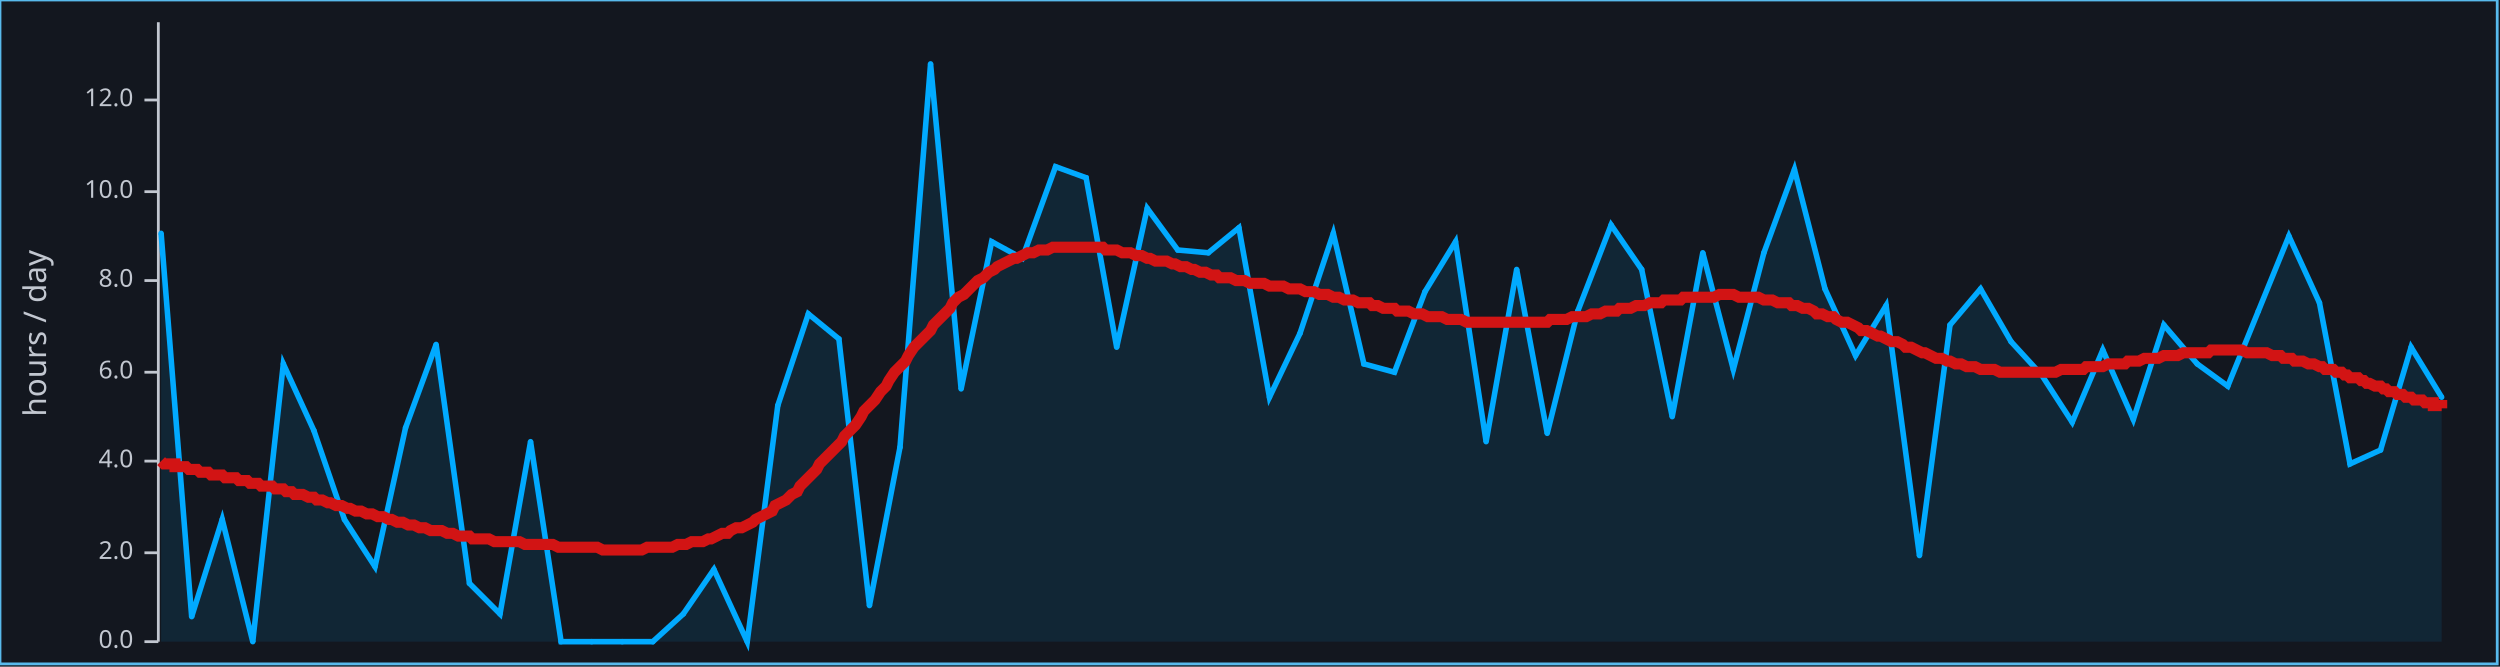
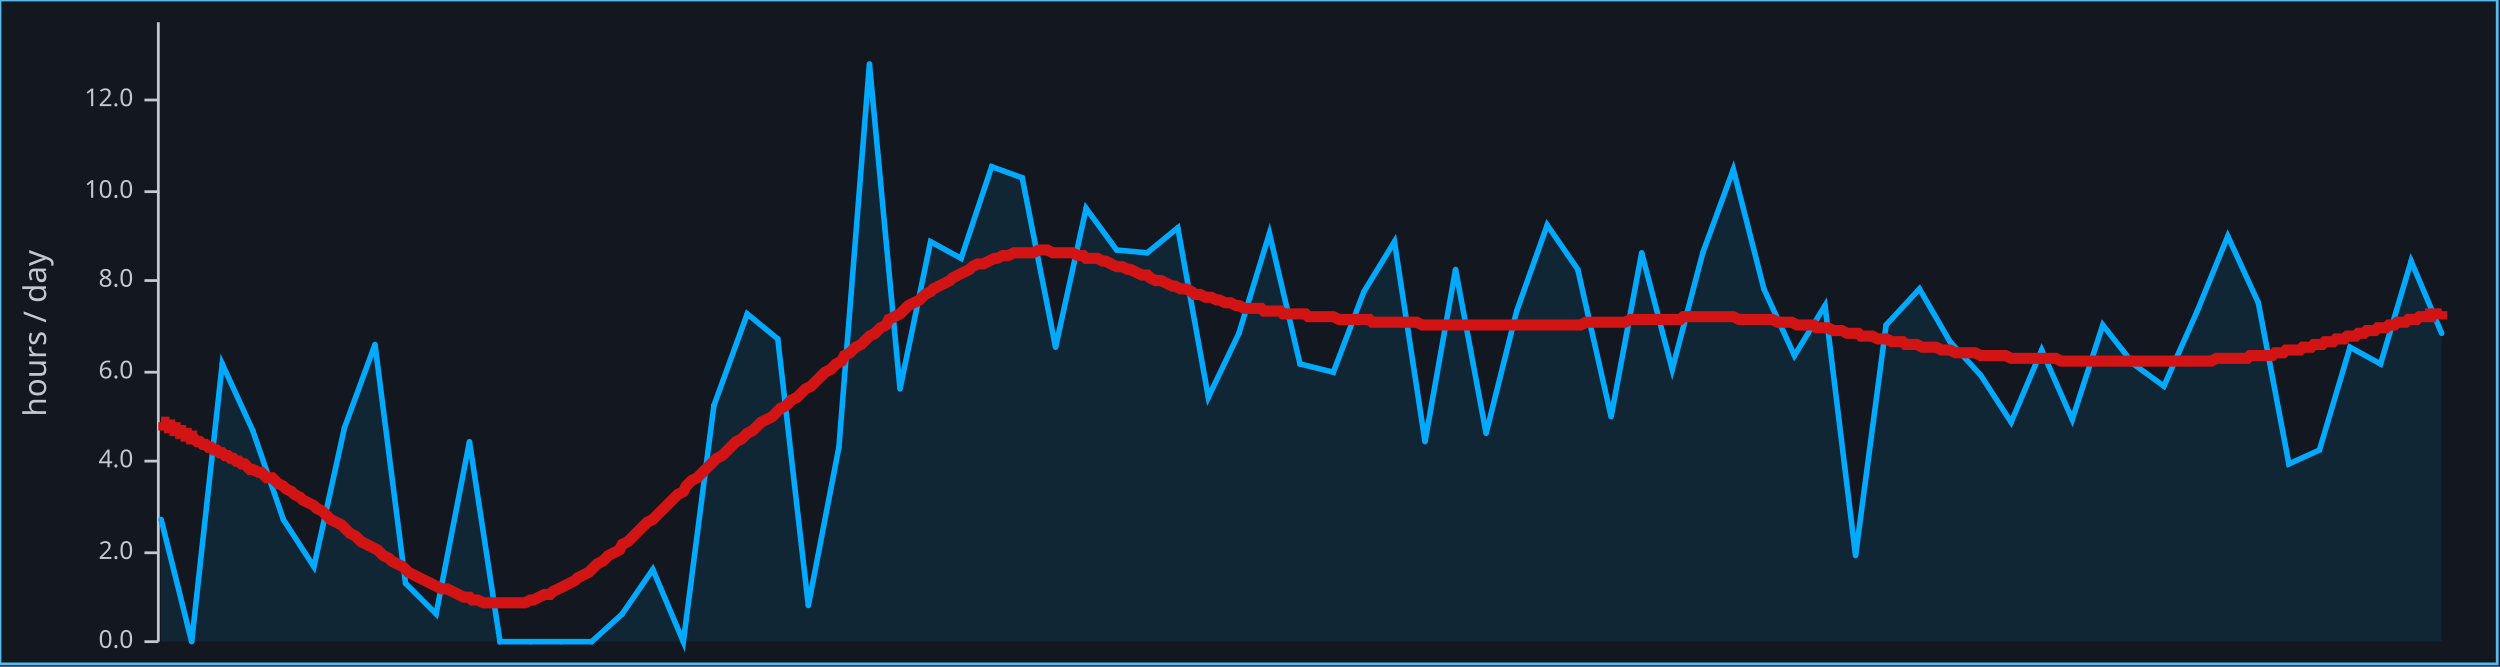
<svg xmlns="http://www.w3.org/2000/svg" width="900" height="240" viewBox="0 0 900 240">
  <rect x="0" y="0" width="900" height="240" opacity="1" fill="#13171F" stroke="none" />
  <rect x="0" y="0" width="899" height="239" opacity="1" fill="none" stroke="#58BAEC" />
  <text x="8" y="120" dy="0.76em" text-anchor="middle" font-family="sans-serif" font-size="11.29" opacity="1" fill="#C2C7D0" transform="rotate(270, 8, 120)">
hours / day
</text>
  <polyline fill="none" opacity="1" stroke="#C2C7D0" stroke-width="1" points="57,8 57,231 " />
  <text x="48" y="231" dy="0.5ex" text-anchor="end" font-family="sans-serif" font-size="8.871" opacity="1" fill="#C2C7D0">
0.0
</text>
  <polyline fill="none" opacity="1" stroke="#C2C7D0" stroke-width="1" points="52,231 57,231 " />
  <text x="48" y="199" dy="0.5ex" text-anchor="end" font-family="sans-serif" font-size="8.871" opacity="1" fill="#C2C7D0">
2.0
</text>
  <polyline fill="none" opacity="1" stroke="#C2C7D0" stroke-width="1" points="52,199 57,199 " />
  <text x="48" y="166" dy="0.5ex" text-anchor="end" font-family="sans-serif" font-size="8.871" opacity="1" fill="#C2C7D0">
4.0
</text>
  <polyline fill="none" opacity="1" stroke="#C2C7D0" stroke-width="1" points="52,166 57,166 " />
  <text x="48" y="134" dy="0.5ex" text-anchor="end" font-family="sans-serif" font-size="8.871" opacity="1" fill="#C2C7D0">
6.0
</text>
  <polyline fill="none" opacity="1" stroke="#C2C7D0" stroke-width="1" points="52,134 57,134 " />
  <text x="48" y="101" dy="0.5ex" text-anchor="end" font-family="sans-serif" font-size="8.871" opacity="1" fill="#C2C7D0">
8.0
</text>
  <polyline fill="none" opacity="1" stroke="#C2C7D0" stroke-width="1" points="52,101 57,101 " />
  <text x="48" y="69" dy="0.5ex" text-anchor="end" font-family="sans-serif" font-size="8.871" opacity="1" fill="#C2C7D0">
10.0
</text>
  <polyline fill="none" opacity="1" stroke="#C2C7D0" stroke-width="1" points="52,69 57,69 " />
  <text x="48" y="36" dy="0.5ex" text-anchor="end" font-family="sans-serif" font-size="8.871" opacity="1" fill="#C2C7D0">
12.0
</text>
  <polyline fill="none" opacity="1" stroke="#C2C7D0" stroke-width="1" points="52,36 57,36 " />
-   <polygon opacity="0.1" fill="#01AAFF" points="58,84 69,222 80,187 91,231 102,131 113,155 124,187 135,204 146,154 157,124 169,210 180,221 191,159 202,231 213,231 224,231 235,231 246,221 257,205 269,231 280,146 291,113 302,122 313,218 324,161 335,23 346,140 357,87 368,93 380,60 391,64 402,125 413,75 424,90 435,91 446,82 457,143 468,120 480,84 491,131 502,134 513,105 524,87 535,159 546,97 557,156 568,112 580,81 591,97 602,150 613,91 624,133 635,91 646,61 657,104 668,128 679,110 691,200 702,117 713,104 724,123 735,135 746,152 757,126 768,151 779,117 791,131 802,139 813,112 824,85 835,109 846,167 857,162 868,125 879,143 879,231 58,231 " />
-   <polyline fill="none" opacity="1" stroke="#01AAFF" stroke-width="2" points="58,84 69,222 80,187 91,231 102,131 113,155 124,187 135,204 146,154 157,124 169,210 180,221 191,159 202,231 213,231 224,231 235,231 246,221 257,205 269,231 280,146 291,113 302,122 313,218 324,161 335,23 346,140 357,87 368,93 380,60 391,64 402,125 413,75 424,90 435,91 446,82 457,143 468,120 480,84 491,131 502,134 513,105 524,87 535,159 546,97 557,156 568,112 580,81 591,97 602,150 613,91 624,133 635,91 646,61 657,104 668,128 679,110 691,200 702,117 713,104 724,123 735,135 746,152 757,126 768,151 779,117 791,131 802,139 813,112 824,85 835,109 846,167 857,162 868,125 879,143 " />
-   <circle cx="58" cy="84" r="1" opacity="1" fill="#01AAFF" stroke="none" stroke-width="1" />
-   <circle cx="69" cy="222" r="1" opacity="1" fill="#01AAFF" stroke="none" stroke-width="1" />
-   <circle cx="80" cy="187" r="1" opacity="1" fill="#01AAFF" stroke="none" stroke-width="1" />
-   <circle cx="91" cy="231" r="1" opacity="1" fill="#01AAFF" stroke="none" stroke-width="1" />
-   <circle cx="102" cy="131" r="1" opacity="1" fill="#01AAFF" stroke="none" stroke-width="1" />
-   <circle cx="113" cy="155" r="1" opacity="1" fill="#01AAFF" stroke="none" stroke-width="1" />
-   <circle cx="124" cy="187" r="1" opacity="1" fill="#01AAFF" stroke="none" stroke-width="1" />
-   <circle cx="135" cy="204" r="1" opacity="1" fill="#01AAFF" stroke="none" stroke-width="1" />
-   <circle cx="146" cy="154" r="1" opacity="1" fill="#01AAFF" stroke="none" stroke-width="1" />
-   <circle cx="157" cy="124" r="1" opacity="1" fill="#01AAFF" stroke="none" stroke-width="1" />
-   <circle cx="169" cy="210" r="1" opacity="1" fill="#01AAFF" stroke="none" stroke-width="1" />
-   <circle cx="180" cy="221" r="1" opacity="1" fill="#01AAFF" stroke="none" stroke-width="1" />
-   <circle cx="191" cy="159" r="1" opacity="1" fill="#01AAFF" stroke="none" stroke-width="1" />
+   <polygon opacity="0.1" fill="#01AAFF" points="58,187 69,231 80,131 91,155 102,187 113,204 124,154 135,124 146,210 157,221 169,159 180,231 191,231 202,231 213,231 224,221 235,205 246,231 257,146 269,113 280,122 291,218 302,161 313,23 324,140 335,87 346,93 357,60 368,64 380,125 391,75 402,90 413,91 424,82 435,143 446,120 457,84 468,131 480,134 491,105 502,87 513,159 524,97 535,156 546,112 557,81 568,97 580,150 591,91 602,133 613,91 624,61 635,104 646,128 657,110 668,200 679,117 691,104 702,123 713,135 724,152 735,126 746,151 757,117 768,131 779,139 791,112 802,85 813,109 824,167 835,162 846,125 857,131 868,94 879,120 879,231 58,231 " />
+   <polyline fill="none" opacity="1" stroke="#01AAFF" stroke-width="2" points="58,187 69,231 80,131 91,155 102,187 113,204 124,154 135,124 146,210 157,221 169,159 180,231 191,231 202,231 213,231 224,221 235,205 246,231 257,146 269,113 280,122 291,218 302,161 313,23 324,140 335,87 346,93 357,60 368,64 380,125 391,75 402,90 413,91 424,82 435,143 446,120 457,84 468,131 480,134 491,105 502,87 513,159 524,97 535,156 546,112 557,81 568,97 580,150 591,91 602,133 613,91 624,61 635,104 646,128 657,110 668,200 679,117 691,104 702,123 713,135 724,152 735,126 746,151 757,117 768,131 779,139 791,112 802,85 813,109 824,167 835,162 846,125 857,131 868,94 879,120 " />
+   <circle cx="58" cy="187" r="1" opacity="1" fill="#01AAFF" stroke="none" stroke-width="1" />
+   <circle cx="69" cy="231" r="1" opacity="1" fill="#01AAFF" stroke="none" stroke-width="1" />
+   <circle cx="80" cy="131" r="1" opacity="1" fill="#01AAFF" stroke="none" stroke-width="1" />
+   <circle cx="91" cy="155" r="1" opacity="1" fill="#01AAFF" stroke="none" stroke-width="1" />
+   <circle cx="102" cy="187" r="1" opacity="1" fill="#01AAFF" stroke="none" stroke-width="1" />
+   <circle cx="113" cy="204" r="1" opacity="1" fill="#01AAFF" stroke="none" stroke-width="1" />
+   <circle cx="124" cy="154" r="1" opacity="1" fill="#01AAFF" stroke="none" stroke-width="1" />
+   <circle cx="135" cy="124" r="1" opacity="1" fill="#01AAFF" stroke="none" stroke-width="1" />
+   <circle cx="146" cy="210" r="1" opacity="1" fill="#01AAFF" stroke="none" stroke-width="1" />
+   <circle cx="157" cy="221" r="1" opacity="1" fill="#01AAFF" stroke="none" stroke-width="1" />
+   <circle cx="169" cy="159" r="1" opacity="1" fill="#01AAFF" stroke="none" stroke-width="1" />
+   <circle cx="180" cy="231" r="1" opacity="1" fill="#01AAFF" stroke="none" stroke-width="1" />
+   <circle cx="191" cy="231" r="1" opacity="1" fill="#01AAFF" stroke="none" stroke-width="1" />
  <circle cx="202" cy="231" r="1" opacity="1" fill="#01AAFF" stroke="none" stroke-width="1" />
  <circle cx="213" cy="231" r="1" opacity="1" fill="#01AAFF" stroke="none" stroke-width="1" />
-   <circle cx="224" cy="231" r="1" opacity="1" fill="#01AAFF" stroke="none" stroke-width="1" />
-   <circle cx="235" cy="231" r="1" opacity="1" fill="#01AAFF" stroke="none" stroke-width="1" />
-   <circle cx="246" cy="221" r="1" opacity="1" fill="#01AAFF" stroke="none" stroke-width="1" />
-   <circle cx="257" cy="205" r="1" opacity="1" fill="#01AAFF" stroke="none" stroke-width="1" />
-   <circle cx="269" cy="231" r="1" opacity="1" fill="#01AAFF" stroke="none" stroke-width="1" />
-   <circle cx="280" cy="146" r="1" opacity="1" fill="#01AAFF" stroke="none" stroke-width="1" />
-   <circle cx="291" cy="113" r="1" opacity="1" fill="#01AAFF" stroke="none" stroke-width="1" />
-   <circle cx="302" cy="122" r="1" opacity="1" fill="#01AAFF" stroke="none" stroke-width="1" />
-   <circle cx="313" cy="218" r="1" opacity="1" fill="#01AAFF" stroke="none" stroke-width="1" />
-   <circle cx="324" cy="161" r="1" opacity="1" fill="#01AAFF" stroke="none" stroke-width="1" />
-   <circle cx="335" cy="23" r="1" opacity="1" fill="#01AAFF" stroke="none" stroke-width="1" />
-   <circle cx="346" cy="140" r="1" opacity="1" fill="#01AAFF" stroke="none" stroke-width="1" />
-   <circle cx="357" cy="87" r="1" opacity="1" fill="#01AAFF" stroke="none" stroke-width="1" />
-   <circle cx="368" cy="93" r="1" opacity="1" fill="#01AAFF" stroke="none" stroke-width="1" />
-   <circle cx="380" cy="60" r="1" opacity="1" fill="#01AAFF" stroke="none" stroke-width="1" />
-   <circle cx="391" cy="64" r="1" opacity="1" fill="#01AAFF" stroke="none" stroke-width="1" />
-   <circle cx="402" cy="125" r="1" opacity="1" fill="#01AAFF" stroke="none" stroke-width="1" />
-   <circle cx="413" cy="75" r="1" opacity="1" fill="#01AAFF" stroke="none" stroke-width="1" />
-   <circle cx="424" cy="90" r="1" opacity="1" fill="#01AAFF" stroke="none" stroke-width="1" />
-   <circle cx="435" cy="91" r="1" opacity="1" fill="#01AAFF" stroke="none" stroke-width="1" />
-   <circle cx="446" cy="82" r="1" opacity="1" fill="#01AAFF" stroke="none" stroke-width="1" />
-   <circle cx="457" cy="143" r="1" opacity="1" fill="#01AAFF" stroke="none" stroke-width="1" />
-   <circle cx="468" cy="120" r="1" opacity="1" fill="#01AAFF" stroke="none" stroke-width="1" />
-   <circle cx="480" cy="84" r="1" opacity="1" fill="#01AAFF" stroke="none" stroke-width="1" />
-   <circle cx="491" cy="131" r="1" opacity="1" fill="#01AAFF" stroke="none" stroke-width="1" />
-   <circle cx="502" cy="134" r="1" opacity="1" fill="#01AAFF" stroke="none" stroke-width="1" />
-   <circle cx="513" cy="105" r="1" opacity="1" fill="#01AAFF" stroke="none" stroke-width="1" />
-   <circle cx="524" cy="87" r="1" opacity="1" fill="#01AAFF" stroke="none" stroke-width="1" />
-   <circle cx="535" cy="159" r="1" opacity="1" fill="#01AAFF" stroke="none" stroke-width="1" />
-   <circle cx="546" cy="97" r="1" opacity="1" fill="#01AAFF" stroke="none" stroke-width="1" />
-   <circle cx="557" cy="156" r="1" opacity="1" fill="#01AAFF" stroke="none" stroke-width="1" />
-   <circle cx="568" cy="112" r="1" opacity="1" fill="#01AAFF" stroke="none" stroke-width="1" />
-   <circle cx="580" cy="81" r="1" opacity="1" fill="#01AAFF" stroke="none" stroke-width="1" />
-   <circle cx="591" cy="97" r="1" opacity="1" fill="#01AAFF" stroke="none" stroke-width="1" />
-   <circle cx="602" cy="150" r="1" opacity="1" fill="#01AAFF" stroke="none" stroke-width="1" />
+   <circle cx="224" cy="221" r="1" opacity="1" fill="#01AAFF" stroke="none" stroke-width="1" />
+   <circle cx="235" cy="205" r="1" opacity="1" fill="#01AAFF" stroke="none" stroke-width="1" />
+   <circle cx="246" cy="231" r="1" opacity="1" fill="#01AAFF" stroke="none" stroke-width="1" />
+   <circle cx="257" cy="146" r="1" opacity="1" fill="#01AAFF" stroke="none" stroke-width="1" />
+   <circle cx="269" cy="113" r="1" opacity="1" fill="#01AAFF" stroke="none" stroke-width="1" />
+   <circle cx="280" cy="122" r="1" opacity="1" fill="#01AAFF" stroke="none" stroke-width="1" />
+   <circle cx="291" cy="218" r="1" opacity="1" fill="#01AAFF" stroke="none" stroke-width="1" />
+   <circle cx="302" cy="161" r="1" opacity="1" fill="#01AAFF" stroke="none" stroke-width="1" />
+   <circle cx="313" cy="23" r="1" opacity="1" fill="#01AAFF" stroke="none" stroke-width="1" />
+   <circle cx="324" cy="140" r="1" opacity="1" fill="#01AAFF" stroke="none" stroke-width="1" />
+   <circle cx="335" cy="87" r="1" opacity="1" fill="#01AAFF" stroke="none" stroke-width="1" />
+   <circle cx="346" cy="93" r="1" opacity="1" fill="#01AAFF" stroke="none" stroke-width="1" />
+   <circle cx="357" cy="60" r="1" opacity="1" fill="#01AAFF" stroke="none" stroke-width="1" />
+   <circle cx="368" cy="64" r="1" opacity="1" fill="#01AAFF" stroke="none" stroke-width="1" />
+   <circle cx="380" cy="125" r="1" opacity="1" fill="#01AAFF" stroke="none" stroke-width="1" />
+   <circle cx="391" cy="75" r="1" opacity="1" fill="#01AAFF" stroke="none" stroke-width="1" />
+   <circle cx="402" cy="90" r="1" opacity="1" fill="#01AAFF" stroke="none" stroke-width="1" />
+   <circle cx="413" cy="91" r="1" opacity="1" fill="#01AAFF" stroke="none" stroke-width="1" />
+   <circle cx="424" cy="82" r="1" opacity="1" fill="#01AAFF" stroke="none" stroke-width="1" />
+   <circle cx="435" cy="143" r="1" opacity="1" fill="#01AAFF" stroke="none" stroke-width="1" />
+   <circle cx="446" cy="120" r="1" opacity="1" fill="#01AAFF" stroke="none" stroke-width="1" />
+   <circle cx="457" cy="84" r="1" opacity="1" fill="#01AAFF" stroke="none" stroke-width="1" />
+   <circle cx="468" cy="131" r="1" opacity="1" fill="#01AAFF" stroke="none" stroke-width="1" />
+   <circle cx="480" cy="134" r="1" opacity="1" fill="#01AAFF" stroke="none" stroke-width="1" />
+   <circle cx="491" cy="105" r="1" opacity="1" fill="#01AAFF" stroke="none" stroke-width="1" />
+   <circle cx="502" cy="87" r="1" opacity="1" fill="#01AAFF" stroke="none" stroke-width="1" />
+   <circle cx="513" cy="159" r="1" opacity="1" fill="#01AAFF" stroke="none" stroke-width="1" />
+   <circle cx="524" cy="97" r="1" opacity="1" fill="#01AAFF" stroke="none" stroke-width="1" />
+   <circle cx="535" cy="156" r="1" opacity="1" fill="#01AAFF" stroke="none" stroke-width="1" />
+   <circle cx="546" cy="112" r="1" opacity="1" fill="#01AAFF" stroke="none" stroke-width="1" />
+   <circle cx="557" cy="81" r="1" opacity="1" fill="#01AAFF" stroke="none" stroke-width="1" />
+   <circle cx="568" cy="97" r="1" opacity="1" fill="#01AAFF" stroke="none" stroke-width="1" />
+   <circle cx="580" cy="150" r="1" opacity="1" fill="#01AAFF" stroke="none" stroke-width="1" />
+   <circle cx="591" cy="91" r="1" opacity="1" fill="#01AAFF" stroke="none" stroke-width="1" />
+   <circle cx="602" cy="133" r="1" opacity="1" fill="#01AAFF" stroke="none" stroke-width="1" />
  <circle cx="613" cy="91" r="1" opacity="1" fill="#01AAFF" stroke="none" stroke-width="1" />
-   <circle cx="624" cy="133" r="1" opacity="1" fill="#01AAFF" stroke="none" stroke-width="1" />
-   <circle cx="635" cy="91" r="1" opacity="1" fill="#01AAFF" stroke="none" stroke-width="1" />
-   <circle cx="646" cy="61" r="1" opacity="1" fill="#01AAFF" stroke="none" stroke-width="1" />
-   <circle cx="657" cy="104" r="1" opacity="1" fill="#01AAFF" stroke="none" stroke-width="1" />
-   <circle cx="668" cy="128" r="1" opacity="1" fill="#01AAFF" stroke="none" stroke-width="1" />
-   <circle cx="679" cy="110" r="1" opacity="1" fill="#01AAFF" stroke="none" stroke-width="1" />
-   <circle cx="691" cy="200" r="1" opacity="1" fill="#01AAFF" stroke="none" stroke-width="1" />
-   <circle cx="702" cy="117" r="1" opacity="1" fill="#01AAFF" stroke="none" stroke-width="1" />
-   <circle cx="713" cy="104" r="1" opacity="1" fill="#01AAFF" stroke="none" stroke-width="1" />
-   <circle cx="724" cy="123" r="1" opacity="1" fill="#01AAFF" stroke="none" stroke-width="1" />
-   <circle cx="735" cy="135" r="1" opacity="1" fill="#01AAFF" stroke="none" stroke-width="1" />
-   <circle cx="746" cy="152" r="1" opacity="1" fill="#01AAFF" stroke="none" stroke-width="1" />
-   <circle cx="757" cy="126" r="1" opacity="1" fill="#01AAFF" stroke="none" stroke-width="1" />
-   <circle cx="768" cy="151" r="1" opacity="1" fill="#01AAFF" stroke="none" stroke-width="1" />
-   <circle cx="779" cy="117" r="1" opacity="1" fill="#01AAFF" stroke="none" stroke-width="1" />
-   <circle cx="791" cy="131" r="1" opacity="1" fill="#01AAFF" stroke="none" stroke-width="1" />
-   <circle cx="802" cy="139" r="1" opacity="1" fill="#01AAFF" stroke="none" stroke-width="1" />
-   <circle cx="813" cy="112" r="1" opacity="1" fill="#01AAFF" stroke="none" stroke-width="1" />
-   <circle cx="824" cy="85" r="1" opacity="1" fill="#01AAFF" stroke="none" stroke-width="1" />
-   <circle cx="835" cy="109" r="1" opacity="1" fill="#01AAFF" stroke="none" stroke-width="1" />
-   <circle cx="846" cy="167" r="1" opacity="1" fill="#01AAFF" stroke="none" stroke-width="1" />
-   <circle cx="857" cy="162" r="1" opacity="1" fill="#01AAFF" stroke="none" stroke-width="1" />
-   <circle cx="868" cy="125" r="1" opacity="1" fill="#01AAFF" stroke="none" stroke-width="1" />
-   <circle cx="879" cy="143" r="1" opacity="1" fill="#01AAFF" stroke="none" stroke-width="1" />
-   <polyline fill="none" opacity="1" stroke="#D21414" stroke-width="4" points="58,166 58,166 58,166 59,167 59,167 60,167 60,167 61,167 61,167 61,167 62,167 63,167 63,168 64,168 64,168 65,168 65,168 66,168 67,168 67,168 68,169 69,169 69,169 70,169 71,169 71,169 72,170 73,170 74,170 75,170 75,170 76,171 77,171 78,171 79,171 80,171 81,172 82,172 83,172 84,172 85,172 86,173 87,173 88,173 89,173 90,174 91,174 93,174 94,175 95,175 96,175 98,175 99,176 100,176 102,176 103,177 105,177 106,178 108,178 109,178 111,179 113,179 114,180 116,180 118,181 119,181 121,182 123,182 125,183 126,183 128,184 130,184 132,185 134,185 136,186 138,186 140,187 141,187 143,188 145,188 147,189 149,189 151,190 153,190 155,191 157,191 159,191 161,192 163,192 165,193 167,193 169,193 170,194 172,194 174,194 176,194 178,195 180,195 182,195 183,195 185,195 187,195 189,196 191,196 192,196 194,196 196,196 198,196 199,196 201,197 203,197 205,197 207,197 208,197 210,197 212,197 214,197 215,197 217,198 219,198 221,198 223,198 224,198 226,198 228,198 230,198 231,198 233,197 235,197 237,197 239,197 240,197 242,197 244,196 246,196 247,196 249,195 251,195 253,195 255,194 256,194 258,193 260,192 262,192 263,191 265,190 267,190 269,189 271,188 272,187 274,186 276,185 278,184 279,182 281,181 283,180 285,178 287,177 288,175 290,173 292,171 294,169 295,167 297,165 299,163 301,161 303,159 304,157 306,155 308,153 310,150 311,148 313,146 315,144 317,141 319,139 320,137 322,134 324,132 326,130 327,128 329,125 331,123 333,121 335,119 336,117 338,115 340,113 342,111 343,109 345,107 347,106 349,104 350,103 352,101 354,100 356,98 358,97 359,96 361,95 363,94 365,93 366,93 368,92 370,91 372,91 374,90 375,90 377,90 379,89 381,89 382,89 384,89 386,89 388,89 390,89 391,89 393,89 395,89 397,89 398,90 400,90 402,90 404,91 406,91 407,91 409,92 411,92 413,93 414,93 416,94 418,94 420,94 422,95 423,95 425,96 427,96 429,97 430,97 432,98 434,98 436,99 438,99 439,100 441,100 443,100 445,101 446,101 448,101 450,102 452,102 454,102 455,102 457,103 459,103 461,103 462,103 464,104 466,104 468,104 470,105 471,105 473,105 475,106 477,106 478,106 480,107 482,107 484,108 486,108 487,108 489,109 491,109 493,109 494,110 496,110 498,111 500,111 502,111 503,112 505,112 507,112 509,113 510,113 512,113 514,114 516,114 518,114 519,114 521,115 523,115 525,115 526,115 528,116 530,116 532,116 534,116 535,116 537,116 539,116 541,116 542,116 544,116 546,116 548,116 550,116 551,116 553,116 555,116 557,116 558,115 560,115 562,115 564,115 566,114 567,114 569,114 571,114 573,113 574,113 576,113 578,112 580,112 582,112 583,111 585,111 587,111 589,110 590,110 592,110 594,109 596,109 598,109 599,108 601,108 603,108 605,108 606,107 608,107 610,107 612,107 614,107 615,107 617,107 619,106 621,106 622,106 624,106 626,107 628,107 629,107 631,107 633,107 635,108 637,108 638,108 640,109 642,109 644,109 645,110 647,110 649,111 651,111 653,112 654,113 656,113 658,114 660,114 661,115 663,116 665,116 667,117 669,118 670,119 672,119 674,120 676,121 677,121 679,122 681,123 683,123 685,124 686,125 688,125 690,126 692,127 693,127 695,128 697,129 699,129 701,130 702,130 704,131 706,131 708,132 709,132 711,132 713,133 715,133 717,133 718,133 720,134 722,134 724,134 726,134 727,134 729,134 731,134 733,134 735,134 737,134 738,134 740,134 742,133 744,133 746,133 748,133 750,133 751,132 753,132 755,132 757,132 759,131 761,131 763,131 765,131 766,130 768,130 770,130 772,129 774,129 775,129 777,129 779,128 781,128 783,128 784,128 786,127 788,127 790,127 791,127 793,127 795,127 796,126 798,126 799,126 801,126 803,126 804,126 806,126 807,126 809,127 810,127 812,127 813,127 815,127 816,127 818,128 819,128 821,128 822,129 823,129 825,129 826,130 828,130 829,130 831,131 832,131 833,131 835,132 836,132 837,133 839,133 840,133 841,134 843,134 844,135 845,135 846,136 848,136 849,136 850,137 851,137 852,138 853,138 855,139 856,139 857,139 858,140 859,140 860,141 861,141 862,141 863,142 863,142 864,142 865,142 866,143 867,143 868,143 868,143 869,144 870,144 870,144 871,144 871,144 872,144 873,145 873,145 873,145 874,145 874,145 875,145 875,145 875,145 876,145 876,146 876,146 876,146 877,146 877,146 877,146 877,146 877,146 878,146 878,146 878,146 878,146 878,146 878,146 878,146 878,146 878,146 878,146 878,146 878,146 879,146 879,146 879,146 879,146 879,146 879,146 879,146 879,146 879,146 879,146 879,146 879,146 879,146 879,146 879,147 " />
+   <circle cx="624" cy="61" r="1" opacity="1" fill="#01AAFF" stroke="none" stroke-width="1" />
+   <circle cx="635" cy="104" r="1" opacity="1" fill="#01AAFF" stroke="none" stroke-width="1" />
+   <circle cx="646" cy="128" r="1" opacity="1" fill="#01AAFF" stroke="none" stroke-width="1" />
+   <circle cx="657" cy="110" r="1" opacity="1" fill="#01AAFF" stroke="none" stroke-width="1" />
+   <circle cx="668" cy="200" r="1" opacity="1" fill="#01AAFF" stroke="none" stroke-width="1" />
+   <circle cx="679" cy="117" r="1" opacity="1" fill="#01AAFF" stroke="none" stroke-width="1" />
+   <circle cx="691" cy="104" r="1" opacity="1" fill="#01AAFF" stroke="none" stroke-width="1" />
+   <circle cx="702" cy="123" r="1" opacity="1" fill="#01AAFF" stroke="none" stroke-width="1" />
+   <circle cx="713" cy="135" r="1" opacity="1" fill="#01AAFF" stroke="none" stroke-width="1" />
+   <circle cx="724" cy="152" r="1" opacity="1" fill="#01AAFF" stroke="none" stroke-width="1" />
+   <circle cx="735" cy="126" r="1" opacity="1" fill="#01AAFF" stroke="none" stroke-width="1" />
+   <circle cx="746" cy="151" r="1" opacity="1" fill="#01AAFF" stroke="none" stroke-width="1" />
+   <circle cx="757" cy="117" r="1" opacity="1" fill="#01AAFF" stroke="none" stroke-width="1" />
+   <circle cx="768" cy="131" r="1" opacity="1" fill="#01AAFF" stroke="none" stroke-width="1" />
+   <circle cx="779" cy="139" r="1" opacity="1" fill="#01AAFF" stroke="none" stroke-width="1" />
+   <circle cx="791" cy="112" r="1" opacity="1" fill="#01AAFF" stroke="none" stroke-width="1" />
+   <circle cx="802" cy="85" r="1" opacity="1" fill="#01AAFF" stroke="none" stroke-width="1" />
+   <circle cx="813" cy="109" r="1" opacity="1" fill="#01AAFF" stroke="none" stroke-width="1" />
+   <circle cx="824" cy="167" r="1" opacity="1" fill="#01AAFF" stroke="none" stroke-width="1" />
+   <circle cx="835" cy="162" r="1" opacity="1" fill="#01AAFF" stroke="none" stroke-width="1" />
+   <circle cx="846" cy="125" r="1" opacity="1" fill="#01AAFF" stroke="none" stroke-width="1" />
+   <circle cx="857" cy="131" r="1" opacity="1" fill="#01AAFF" stroke="none" stroke-width="1" />
+   <circle cx="868" cy="94" r="1" opacity="1" fill="#01AAFF" stroke="none" stroke-width="1" />
+   <circle cx="879" cy="120" r="1" opacity="1" fill="#01AAFF" stroke="none" stroke-width="1" />
+   <polyline fill="none" opacity="1" stroke="#D21414" stroke-width="4" points="58,152 58,152 58,152 59,152 59,153 60,153 60,153 61,153 61,154 61,154 62,154 63,154 63,155 64,155 64,155 65,155 65,156 66,156 67,156 67,157 68,157 69,157 69,158 70,158 71,159 71,159 72,159 73,160 74,160 75,161 75,161 76,161 77,162 78,162 79,163 80,163 81,164 82,164 83,165 84,165 85,166 86,166 87,167 88,167 89,168 90,169 91,169 93,170 94,170 95,171 96,172 98,172 99,173 100,174 102,175 103,176 105,177 106,178 108,179 109,180 111,181 113,182 114,183 116,184 118,186 119,187 121,188 123,189 125,191 126,192 128,193 130,195 132,196 134,197 136,198 138,200 140,201 141,202 143,203 145,204 147,206 149,207 151,208 153,209 155,210 157,211 159,212 161,212 163,213 165,214 167,215 169,215 170,216 172,216 174,217 176,217 178,217 180,217 182,217 183,217 185,217 187,217 189,217 191,216 192,216 194,215 196,214 198,214 199,213 201,212 203,211 205,210 207,209 208,208 210,207 212,206 214,204 215,203 217,202 219,200 221,199 223,198 224,196 226,195 228,193 230,191 231,190 233,188 235,187 237,185 239,183 240,182 242,180 244,178 246,177 247,175 249,173 251,172 253,170 255,168 256,167 258,165 260,164 262,162 263,161 265,159 267,158 269,156 271,155 272,154 274,152 276,151 278,150 279,149 281,147 283,146 285,144 287,143 288,142 290,140 292,139 294,137 295,136 297,134 299,133 301,131 303,130 304,128 306,127 308,125 310,124 311,123 313,121 315,120 317,118 319,117 320,115 322,114 324,113 326,111 327,110 329,109 331,108 333,106 335,105 336,104 338,103 340,102 342,101 343,100 345,99 347,98 349,97 350,96 352,95 354,95 356,94 358,93 359,93 361,92 363,92 365,91 366,91 368,91 370,91 372,91 374,90 375,90 377,90 379,91 381,91 382,91 384,91 386,91 388,92 390,92 391,93 393,93 395,93 397,94 398,94 400,95 402,96 404,96 406,97 407,97 409,98 411,99 413,99 414,100 416,101 418,101 420,102 422,103 423,103 425,104 427,104 429,105 430,106 432,106 434,107 436,107 438,108 439,108 441,109 443,109 445,110 446,110 448,111 450,111 452,111 454,111 455,112 457,112 459,112 461,112 462,113 464,113 466,113 468,113 470,113 471,114 473,114 475,114 477,114 478,114 480,114 482,115 484,115 486,115 487,115 489,115 491,115 493,115 494,116 496,116 498,116 500,116 502,116 503,116 505,116 507,116 509,116 510,116 512,117 514,117 516,117 518,117 519,117 521,117 523,117 525,117 526,117 528,117 530,117 532,117 534,117 535,117 537,117 539,117 541,117 542,117 544,117 546,117 548,117 550,117 551,117 553,117 555,117 557,117 558,117 560,117 562,117 564,117 566,117 567,117 569,117 571,116 573,116 574,116 576,116 578,116 580,116 582,116 583,116 585,116 587,115 589,115 590,115 592,115 594,115 596,115 598,115 599,115 601,115 603,115 605,115 606,114 608,114 610,114 612,114 614,114 615,114 617,114 619,114 621,114 622,114 624,114 626,115 628,115 629,115 631,115 633,115 635,115 637,115 638,115 640,116 642,116 644,116 645,116 647,117 649,117 651,117 653,117 654,118 656,118 658,118 660,119 661,119 663,119 665,120 667,120 669,120 670,121 672,121 674,121 676,122 677,122 679,122 681,123 683,123 685,123 686,124 688,124 690,124 692,125 693,125 695,125 697,125 699,126 701,126 702,126 704,127 706,127 708,127 709,127 711,127 713,128 715,128 717,128 718,128 720,128 722,128 724,129 726,129 727,129 729,129 731,129 733,129 735,129 737,129 738,129 740,129 742,130 744,130 746,130 748,130 750,130 751,130 753,130 755,130 757,130 759,130 761,130 763,130 765,130 766,130 768,130 770,130 772,130 774,130 775,130 777,130 779,130 781,130 783,130 784,130 786,130 788,130 790,130 791,130 793,130 795,130 796,130 798,129 799,129 801,129 803,129 804,129 806,129 807,129 809,129 810,128 812,128 813,128 815,128 816,128 818,128 819,127 821,127 822,127 823,126 825,126 826,126 828,126 829,125 831,125 832,125 833,124 835,124 836,124 837,123 839,123 840,123 841,122 843,122 844,122 845,121 846,121 848,121 849,120 850,120 851,120 852,119 853,119 855,119 856,118 857,118 858,118 859,118 860,117 861,117 862,117 863,116 863,116 864,116 865,116 866,116 867,115 868,115 868,115 869,115 870,115 870,115 871,114 871,114 872,114 873,114 873,114 873,114 874,114 874,114 875,114 875,113 875,113 876,113 876,113 876,113 876,113 877,113 877,113 877,113 877,113 877,113 878,113 878,113 878,113 878,113 878,113 878,113 878,113 878,113 878,113 878,113 878,113 878,113 879,113 879,113 879,113 879,113 879,113 879,113 879,113 879,113 879,113 879,113 879,113 879,113 879,112 879,112 879,112 " />
</svg>
